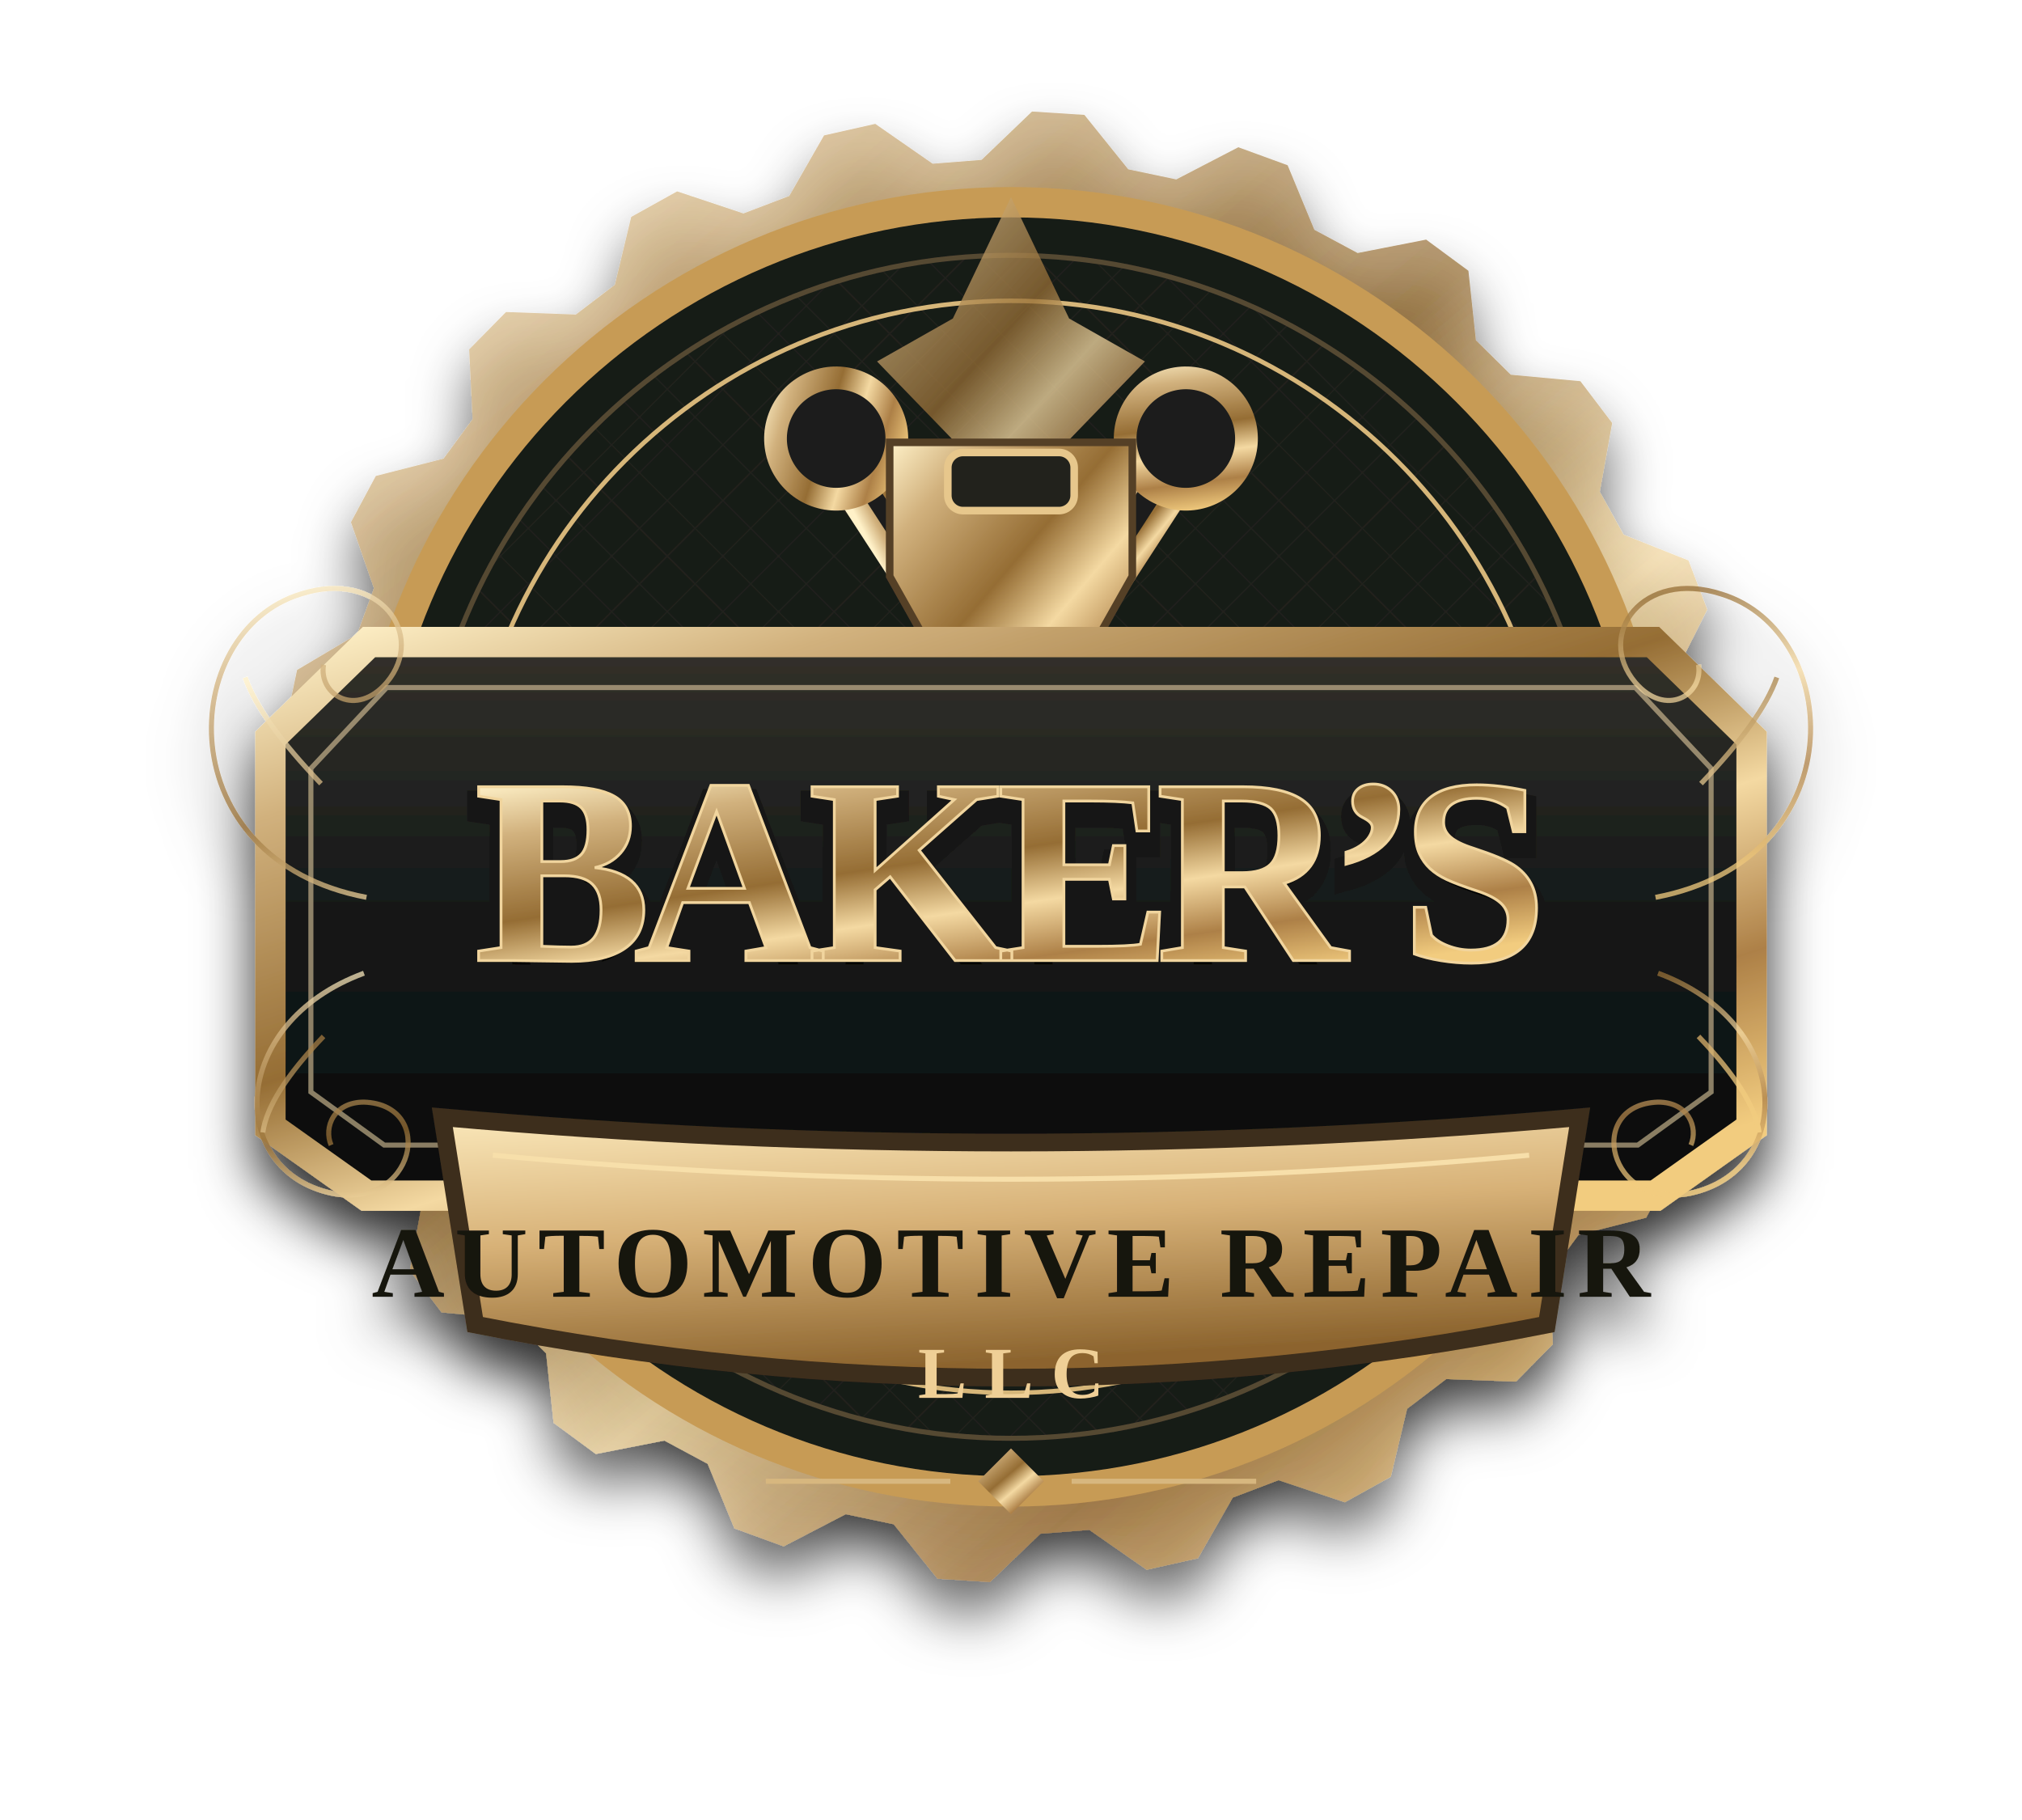
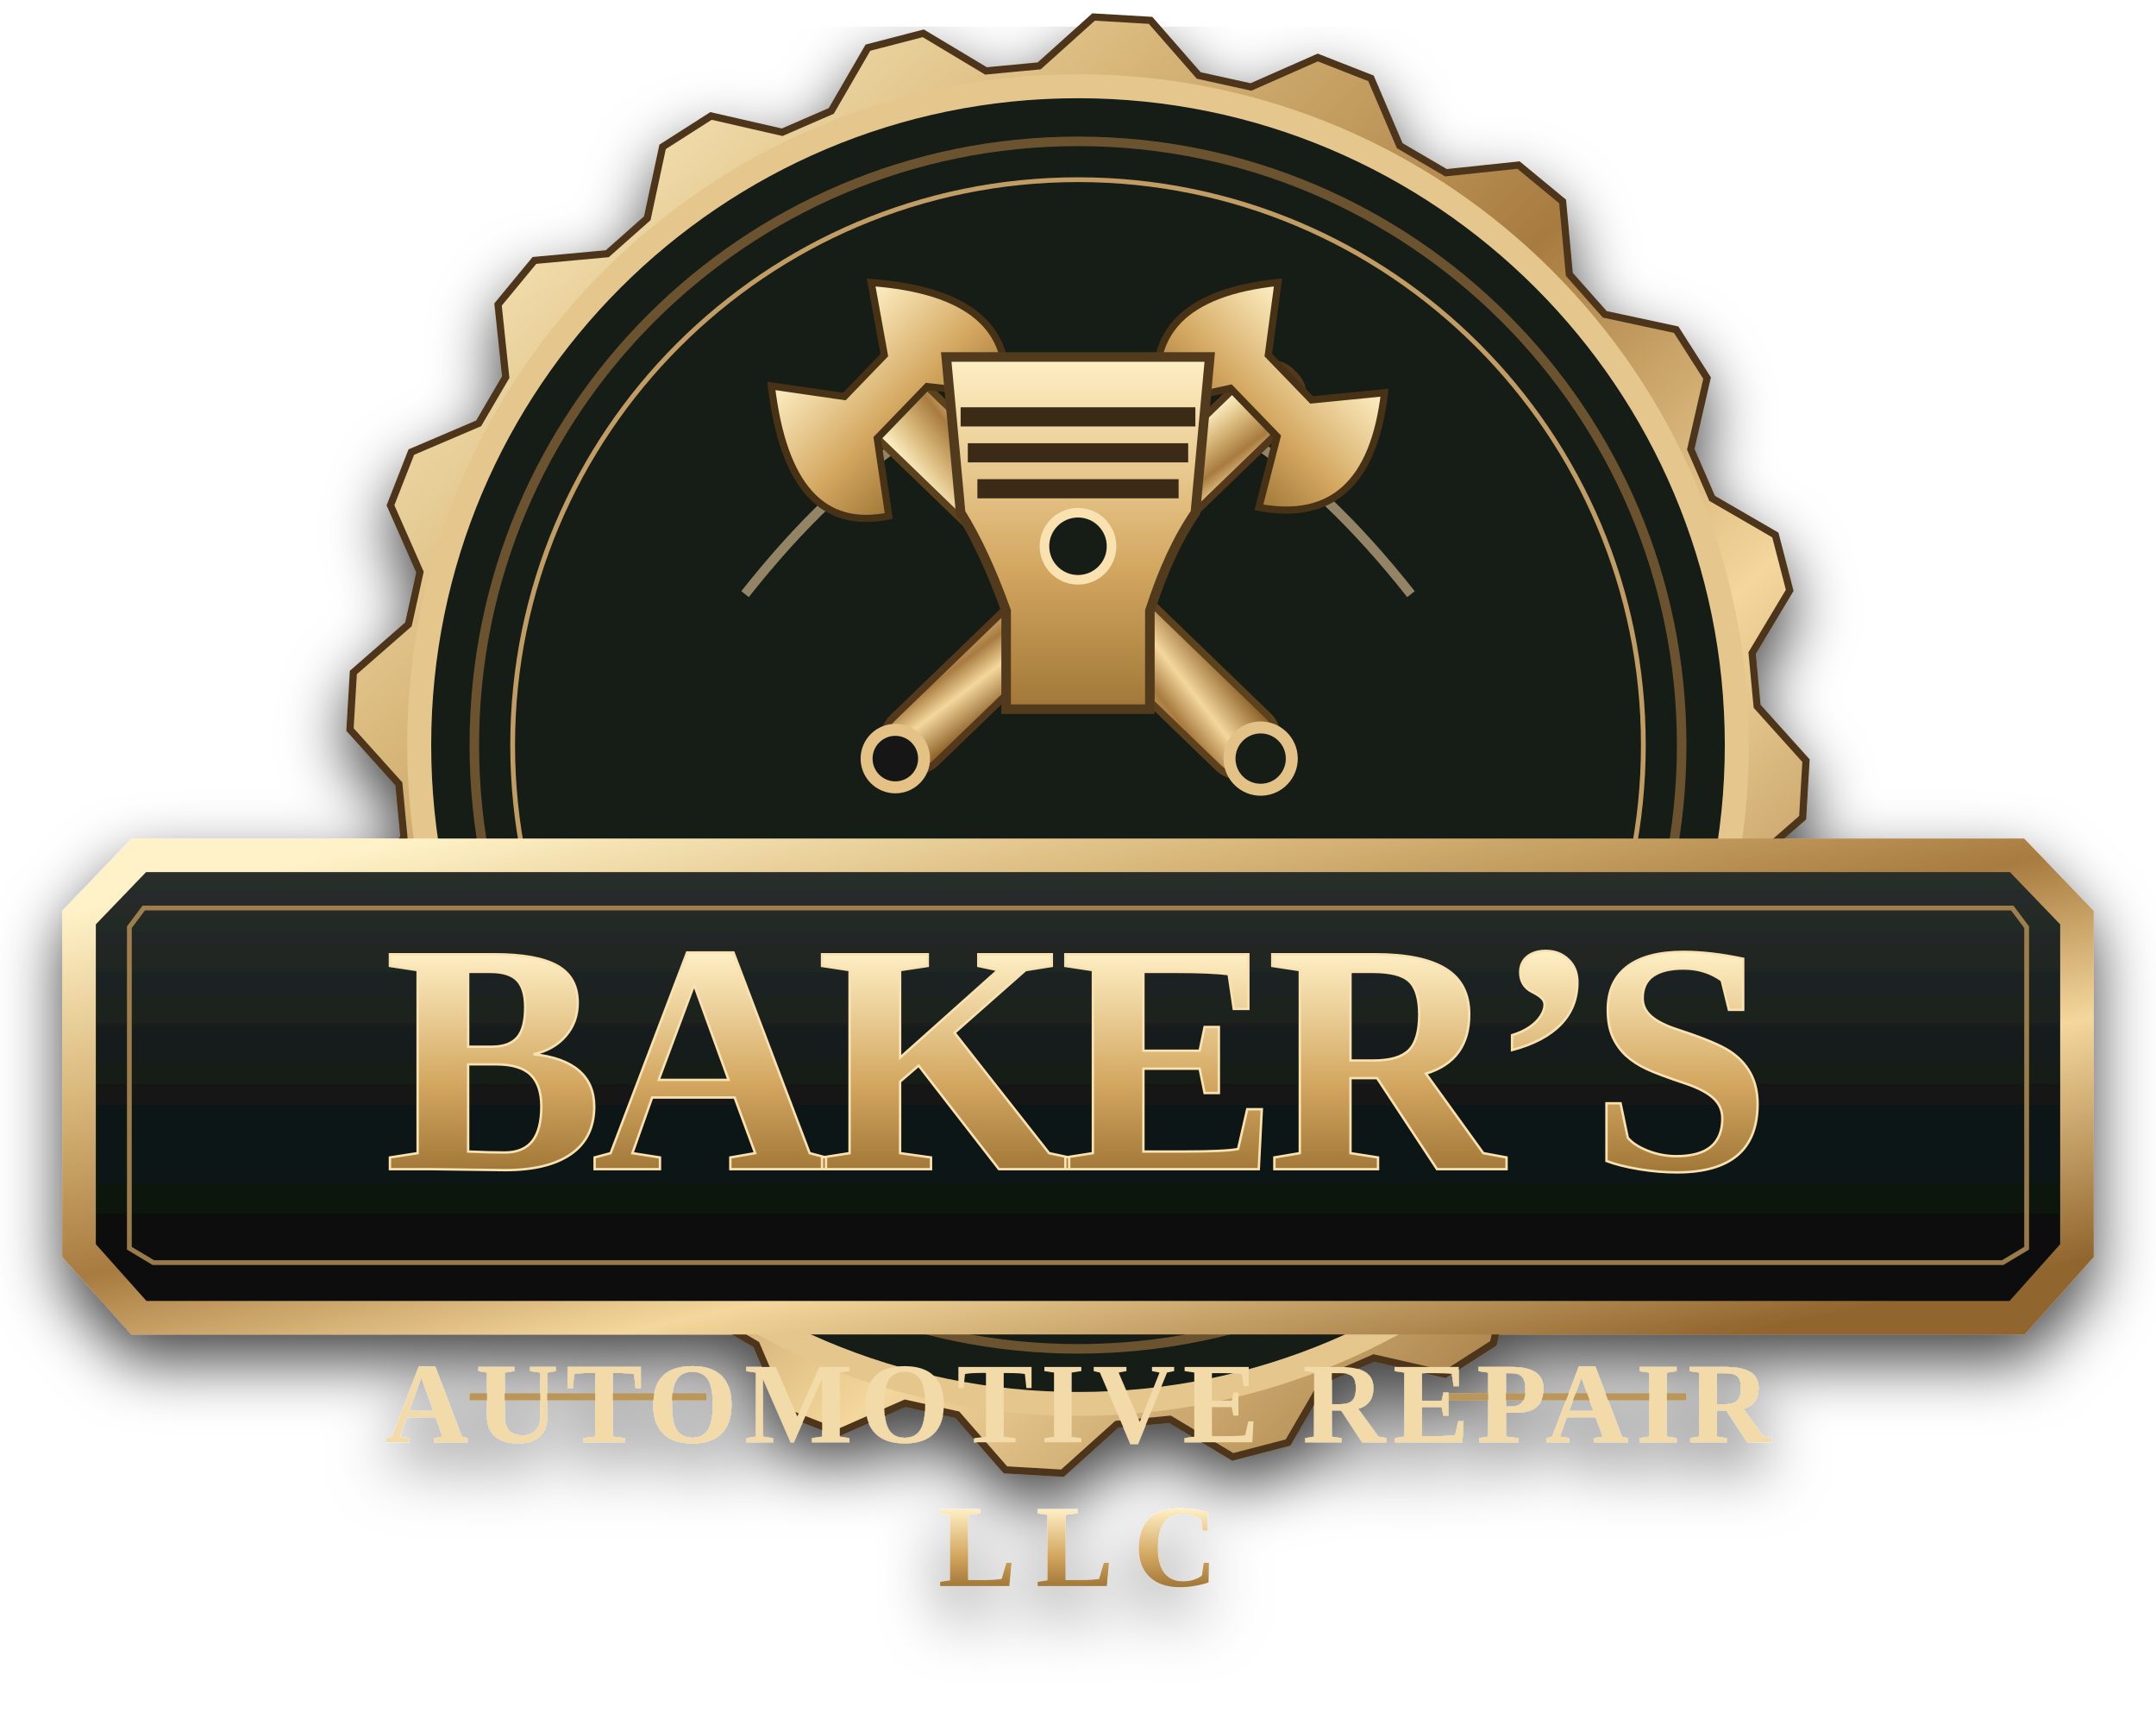
- <svg xmlns="http://www.w3.org/2000/svg" viewBox="0 0 800 720" role="img" aria-labelledby="t d">
+ <svg xmlns="http://www.w3.org/2000/svg" viewBox="0 0 900 720" role="img" aria-labelledby="title desc">
  <defs>
-     <linearGradient id="metal" x1="0" y1="0" x2=".85" y2="1">
-       <stop stop-color="#fff1c8" />
-       <stop offset=".18" stop-color="#d1b17d" />
-       <stop offset=".46" stop-color="#956d34" />
-       <stop offset=".64" stop-color="#f4d9a2" />
-       <stop offset=".82" stop-color="#ad8047" />
-       <stop offset="1" stop-color="#f2cc7f" />
+     <linearGradient id="gold" x1=".08" y1=".05" x2=".92" y2=".95" objectBoundingBox="true">
+       <stop stop-color="#fff2c8" />
+       <stop offset=".23" stop-color="#dab97c" />
+       <stop offset=".47" stop-color="#a87b40" />
+       <stop offset=".69" stop-color="#f4d79c" />
+       <stop offset="1" stop-color="#90652d" />
    </linearGradient>
-     <linearGradient id="shaded" x1="0" y1="0" x2="0" y2="1">
-       <stop stop-color="#33312a" />
-       <stop offset=".48" stop-color="#151919" />
-       <stop offset="1" stop-color="#090c0c" />
+     <linearGradient id="panel" x1="0" y1="0" x2="0" y2="1">
+       <stop stop-color="#2b302d" />
+       <stop offset=".55" stop-color="#111715" />
+       <stop offset="1" stop-color="#090c0b" />
    </linearGradient>
-     <linearGradient id="ribbon" x1="0" x2=".25" y1="0" y2="1">
-       <stop stop-color="#fae7b9" />
-       <stop offset=".48" stop-color="#d7b177" />
-       <stop offset="1" stop-color="#8c642e" />
+     <linearGradient id="cham" x1="0" y1="0" x2="0" y2="1">
+       <stop stop-color="#fff0c6" />
+       <stop offset=".6" stop-color="#d3a760" />
+       <stop offset="1" stop-color="#a17738" />
    </linearGradient>
-     <filter id="drop">
-       <feDropShadow dx="0" dy="13" stdDeviation="11" flood-color="#000" flood-opacity=".83" />
+     <filter id="shadow" x="-25%" y="-25%" width="150%" height="150%">
+       <feDropShadow dx="0" dy="11" stdDeviation="13" flood-opacity=".74" />
    </filter>
-     <pattern id="noise" width="22" height="22" patternUnits="userSpaceOnUse">
-       <path d="M0 0L22 22M0 22L22 0" stroke="#b7955e" stroke-opacity=".07" stroke-width=".5" />
-     </pattern>
  </defs>
-   <g filter="url(#drop)">
-     <path d="M429.05 45.45 L446.39 66.99 L465.39 70.98 L489.94 58.25 L509.45 65.37 L520.02 90.91 L537.13 100.10 L564.26 94.79 L580.98 107.12 L583.93 134.61 L597.75 148.25 L625.28 150.80 L637.85 167.34 L632.93 194.55 L642.36 211.52 L668.05 221.73 L675.45 241.14 L663.07 265.86 L667.33 284.81 L689.10 301.84 L690.73 322.55 L671.89 342.78 L670.64 362.15 L686.74 384.63 L682.46 404.96 L658.68 419.06 L652.03 437.30 L661.14 463.41 L651.31 481.71 L624.52 488.54 L613.00 504.16 L614.38 531.78 L599.80 546.57 L572.17 545.57 L556.71 557.32 L550.26 584.20 L532.10 594.29 L505.87 585.55 L487.73 592.46 L473.97 616.44 L453.70 621.00 L430.99 605.23 L411.64 606.75 L391.68 625.88 L370.95 624.55 L353.61 603.01 L334.61 599.02 L310.06 611.75 L290.55 604.63 L279.98 579.09 L262.87 569.90 L235.74 575.21 L219.02 562.88 L216.07 535.39 L202.25 521.75 L174.72 519.20 L162.15 502.66 L167.07 475.45 L157.64 458.48 L131.95 448.27 L124.55 428.86 L136.93 404.14 L132.67 385.19 L110.90 368.16 L109.27 347.45 L128.11 327.22 L129.36 307.85 L113.26 285.37 L117.54 265.04 L141.32 250.94 L147.97 232.70 L138.86 206.59 L148.69 188.29 L175.48 181.46 L187.00 165.84 L185.62 138.22 L200.20 123.43 L227.83 124.43 L243.29 112.68 L249.74 85.80 L267.90 75.71 L294.13 84.45 L312.27 77.54 L326.03 53.56 L346.30 49.00 L369.01 64.77 L388.36 63.25 L408.32 44.12 Z" fill="url(#metal)" opacity=".7" />
-     <circle cx="400" cy="335" r="255" fill="#171a18" stroke="#c79b55" stroke-width="12" />
-     <circle cx="400" cy="335" r="234" fill="url(#noise)" stroke="#544831" stroke-width="2" />
-     <circle cx="400" cy="335" r="216" fill="none" stroke="#d6b679" stroke-width="1.8" />
-     <path d="M400 78L423 126L453 143L423 174L400 217L377 174L347 143L377 126Z" fill="url(#metal)" opacity=".75" />
-     <g transform="rotate(-33 400 280)" stroke="url(#metal)" stroke-width="9" fill="#1a1d1c">
-       <path d="M392 160h16v194h-16z" />
-       <circle cx="400" cy="153" r="24" />
-       <circle cx="400" cy="365" r="17" fill="#0a0f0e" />
+   <g filter="url(#shadow)">
+     <path d="M480.3 8.5 L500.4 31.5 L522.2 36.3 L550.1 24.0 L572.3 32.7 L584.3 60.8 L603.6 72.1 L633.9 68.9 L652.3 84.1 L655.1 114.5 L669.9 131.2 L699.7 137.6 L712.6 157.8 L705.8 187.5 L714.7 208.0 L741.1 223.3 L747.1 246.4 L731.4 272.6 L733.5 294.8 L753.9 317.5 L752.5 341.3 L729.5 361.4 L724.7 383.2 L737.0 411.1 L728.3 433.3 L700.2 445.3 L688.9 464.6 L692.1 494.9 L676.9 513.3 L646.5 516.1 L629.8 530.9 L623.4 560.7 L603.2 573.6 L573.5 566.8 L553.0 575.7 L537.7 602.1 L514.6 608.1 L488.4 592.4 L466.2 594.5 L443.5 614.9 L419.7 613.5 L399.6 590.5 L377.8 585.7 L349.9 598.0 L327.7 589.3 L315.7 561.2 L296.4 549.9 L266.1 553.1 L247.7 537.9 L244.9 507.5 L230.1 490.8 L200.3 484.4 L187.4 464.2 L194.2 434.5 L185.3 414.0 L158.9 398.7 L152.9 375.6 L168.6 349.4 L166.5 327.2 L146.1 304.5 L147.5 280.7 L170.5 260.6 L175.3 238.8 L163.0 210.9 L171.7 188.7 L199.8 176.7 L211.1 157.4 L207.9 127.1 L223.1 108.7 L253.5 105.9 L270.2 91.1 L276.6 61.3 L296.8 48.4 L326.5 55.2 L347.0 46.3 L362.3 19.9 L385.4 13.9 L411.6 29.6 L433.8 27.5 L456.5 7.1Z" fill="url(#gold)" stroke="#4d351b" stroke-width="3" />
+     <circle cx="450" cy="311" r="275" fill="#161a18" stroke="#e5c78e" stroke-width="10" />
+     <circle cx="450" cy="311" r="252" fill="none" stroke="#6b522d" stroke-width="4" />
+     <circle cx="450" cy="311" r="236" fill="none" stroke="#c19d64" stroke-width="2" />
+     <path d="M311 248Q450 72 589 248" fill="none" stroke="#e6cc98" stroke-width="4" opacity=".6" />
+     <g transform="translate(450 243)">
+       <g transform="rotate(-46)">
+         <rect x="-15" y="-120" width="30" height="228" rx="12" fill="url(#gold)" stroke="#5b421e" stroke-width="3" />
+         <path d="M-30-149Q-70-100-35-76L-15-102L15-102L35-76Q69-102 30-149L12-124L-12-124Z" fill="url(#cham)" stroke="#473117" stroke-width="3" />
+         <circle cy="106" r="13" fill="#151a18" stroke="#e3c287" stroke-width="5" />
+       </g>
+       <g transform="rotate(46)">
+         <rect x="-13" y="-125" width="26" height="232" rx="12" fill="url(#gold)" stroke="#52381c" stroke-width="3" />
+         <path d="M-32-147Q-68-101-30-76L-14-102L14-102L30-76Q68-103 32-147L13-123L-13-123Z" fill="url(#cham)" stroke="#473117" stroke-width="3" />
+         <circle cy="106" r="12" fill="#141916" stroke="#e4c185" stroke-width="5" />
+       </g>
+       <path d="M-55-94L55-94L49-29Q38-13 30 12L30 53L-30 53L-30 12Q-39-13-49-29Z" fill="url(#cham)" stroke="#513b1e" stroke-width="4" />
+       <path d="M-49-69H49M-46-54H46M-42-39H42" stroke="#3b2b18" stroke-width="8" />
+       <circle cx="0" cy="-15" r="14" fill="#151a18" stroke="#fae2b0" stroke-width="4" />
    </g>
-     <g transform="rotate(33 400 280)" stroke="url(#metal)" stroke-width="9" fill="#1a1d1c">
-       <path d="M391 160h18v194h-18z" />
-       <circle cx="400" cy="153" r="24" />
-       <circle cx="400" cy="365" r="17" fill="#0a0f0e" />
-     </g>
-     <path d="M352 228V175h96v53l-18 32v48h-60v-48z" fill="url(#metal)" stroke="#554027" stroke-width="3" />
-     <rect x="375" y="179" width="50" height="23" rx="6" fill="#22231f" stroke="#e7c78c" stroke-width="3" />
-     <path d="M350 278L450 278" stroke="#221e17" stroke-width="8" />
-     <path d="M107 292L146 254H654L693 292V446L655 473H145L107 446Z" fill="url(#shaded)" stroke="url(#metal)" stroke-width="12" />
-     <path d="M123 304L153 272H647L677 304V432L648 453H152L123 432Z" fill="none" stroke="#f1d9aa" stroke-opacity=".55" stroke-width="2" />
-     <g fill="none" stroke="url(#metal)" stroke-width="2" opacity=".75">
-       <path d="M145 355C66 340 70 250 119 235c31-10 50 16 34 35-12 14-27 5-25-7M655 355c79-15 75-105 26-120-31-10-50 16-34 35 12 14 27 5 25-7" />
-       <path d="M144 385C90 405 90 463 131 472c33 7 42-35 13-36-12 0-16 10-13 17M656 385c54 20 54 78 13 87-33 7-42-35-13-36 12 0 16 10 13 17" />
-       <path d="M127 310Q103 285 97 268M673 310q24-25 30-42M128 410Q106 433 104 448M672 410q22 23 24 38" />
-     </g>
-     <text x="400" y="386" font-family="Georgia,Times New Roman,serif" font-size="105" font-weight="900" text-anchor="middle" letter-spacing="-7" fill="#050606" stroke="#171512" stroke-width="9">BAKER’S</text>
-     <text x="400" y="380" font-family="Georgia,Times New Roman,serif" font-size="105" font-weight="900" text-anchor="middle" letter-spacing="-7" fill="url(#metal)" stroke="#f1d59e" stroke-width="1.1">BAKER’S</text>
-     <path d="M175 442Q400 462 625 442L612 524Q400 566 188 524Z" fill="url(#ribbon)" stroke="#3d2d1b" stroke-width="7" />
-     <path d="M195 457Q400 476 605 457" stroke="#f7dfaa" stroke-width="2" fill="none" />
-     <text x="400" y="513" font-family="Georgia,Times New Roman,serif" font-size="40" font-weight="900" text-anchor="middle" letter-spacing="4" fill="#18140f">AUTOMOTIVE REPAIR</text>
-     <text x="400" y="553" font-family="Georgia,Times New Roman,serif" font-size="29" font-weight="900" text-anchor="middle" letter-spacing="7" fill="#efcf96">LLC</text>
-     <path d="M303 586H376M424 586H497" stroke="#d7b77f" stroke-width="2" />
-     <path d="M400 573l13 13-13 13-13-13z" fill="url(#metal)" />
+     <path d="M58 357H842L867 383V522L842 550H58L33 522V383Z" fill="url(#panel)" stroke="url(#gold)" stroke-width="14" />
+     <path d="M60 379H840L846 387V521L836 527H64L54 521V387Z" fill="none" stroke="#b48d54" stroke-width="2" opacity=".85" />
+     <text x="450" y="488" font-family="Georgia, 'Times New Roman', serif" font-size="137" font-weight="900" text-anchor="middle" fill="url(#cham)" letter-spacing="-5" stroke="#f9e1b0" stroke-width="1">BAKER’S</text>
+     <path d="M196 583H295M605 583H704" stroke="#bc9659" stroke-width="3" />
+     <text x="450" y="602" font-family="Georgia, 'Times New Roman', serif" font-size="48" font-weight="800" text-anchor="middle" fill="#f2dba9" letter-spacing="3">AUTOMOTIVE REPAIR</text>
+     <text x="450" y="662" font-family="Georgia, 'Times New Roman', serif" font-size="49" font-weight="800" text-anchor="middle" fill="url(#cham)" letter-spacing="8">LLC</text>
  </g>
</svg>
